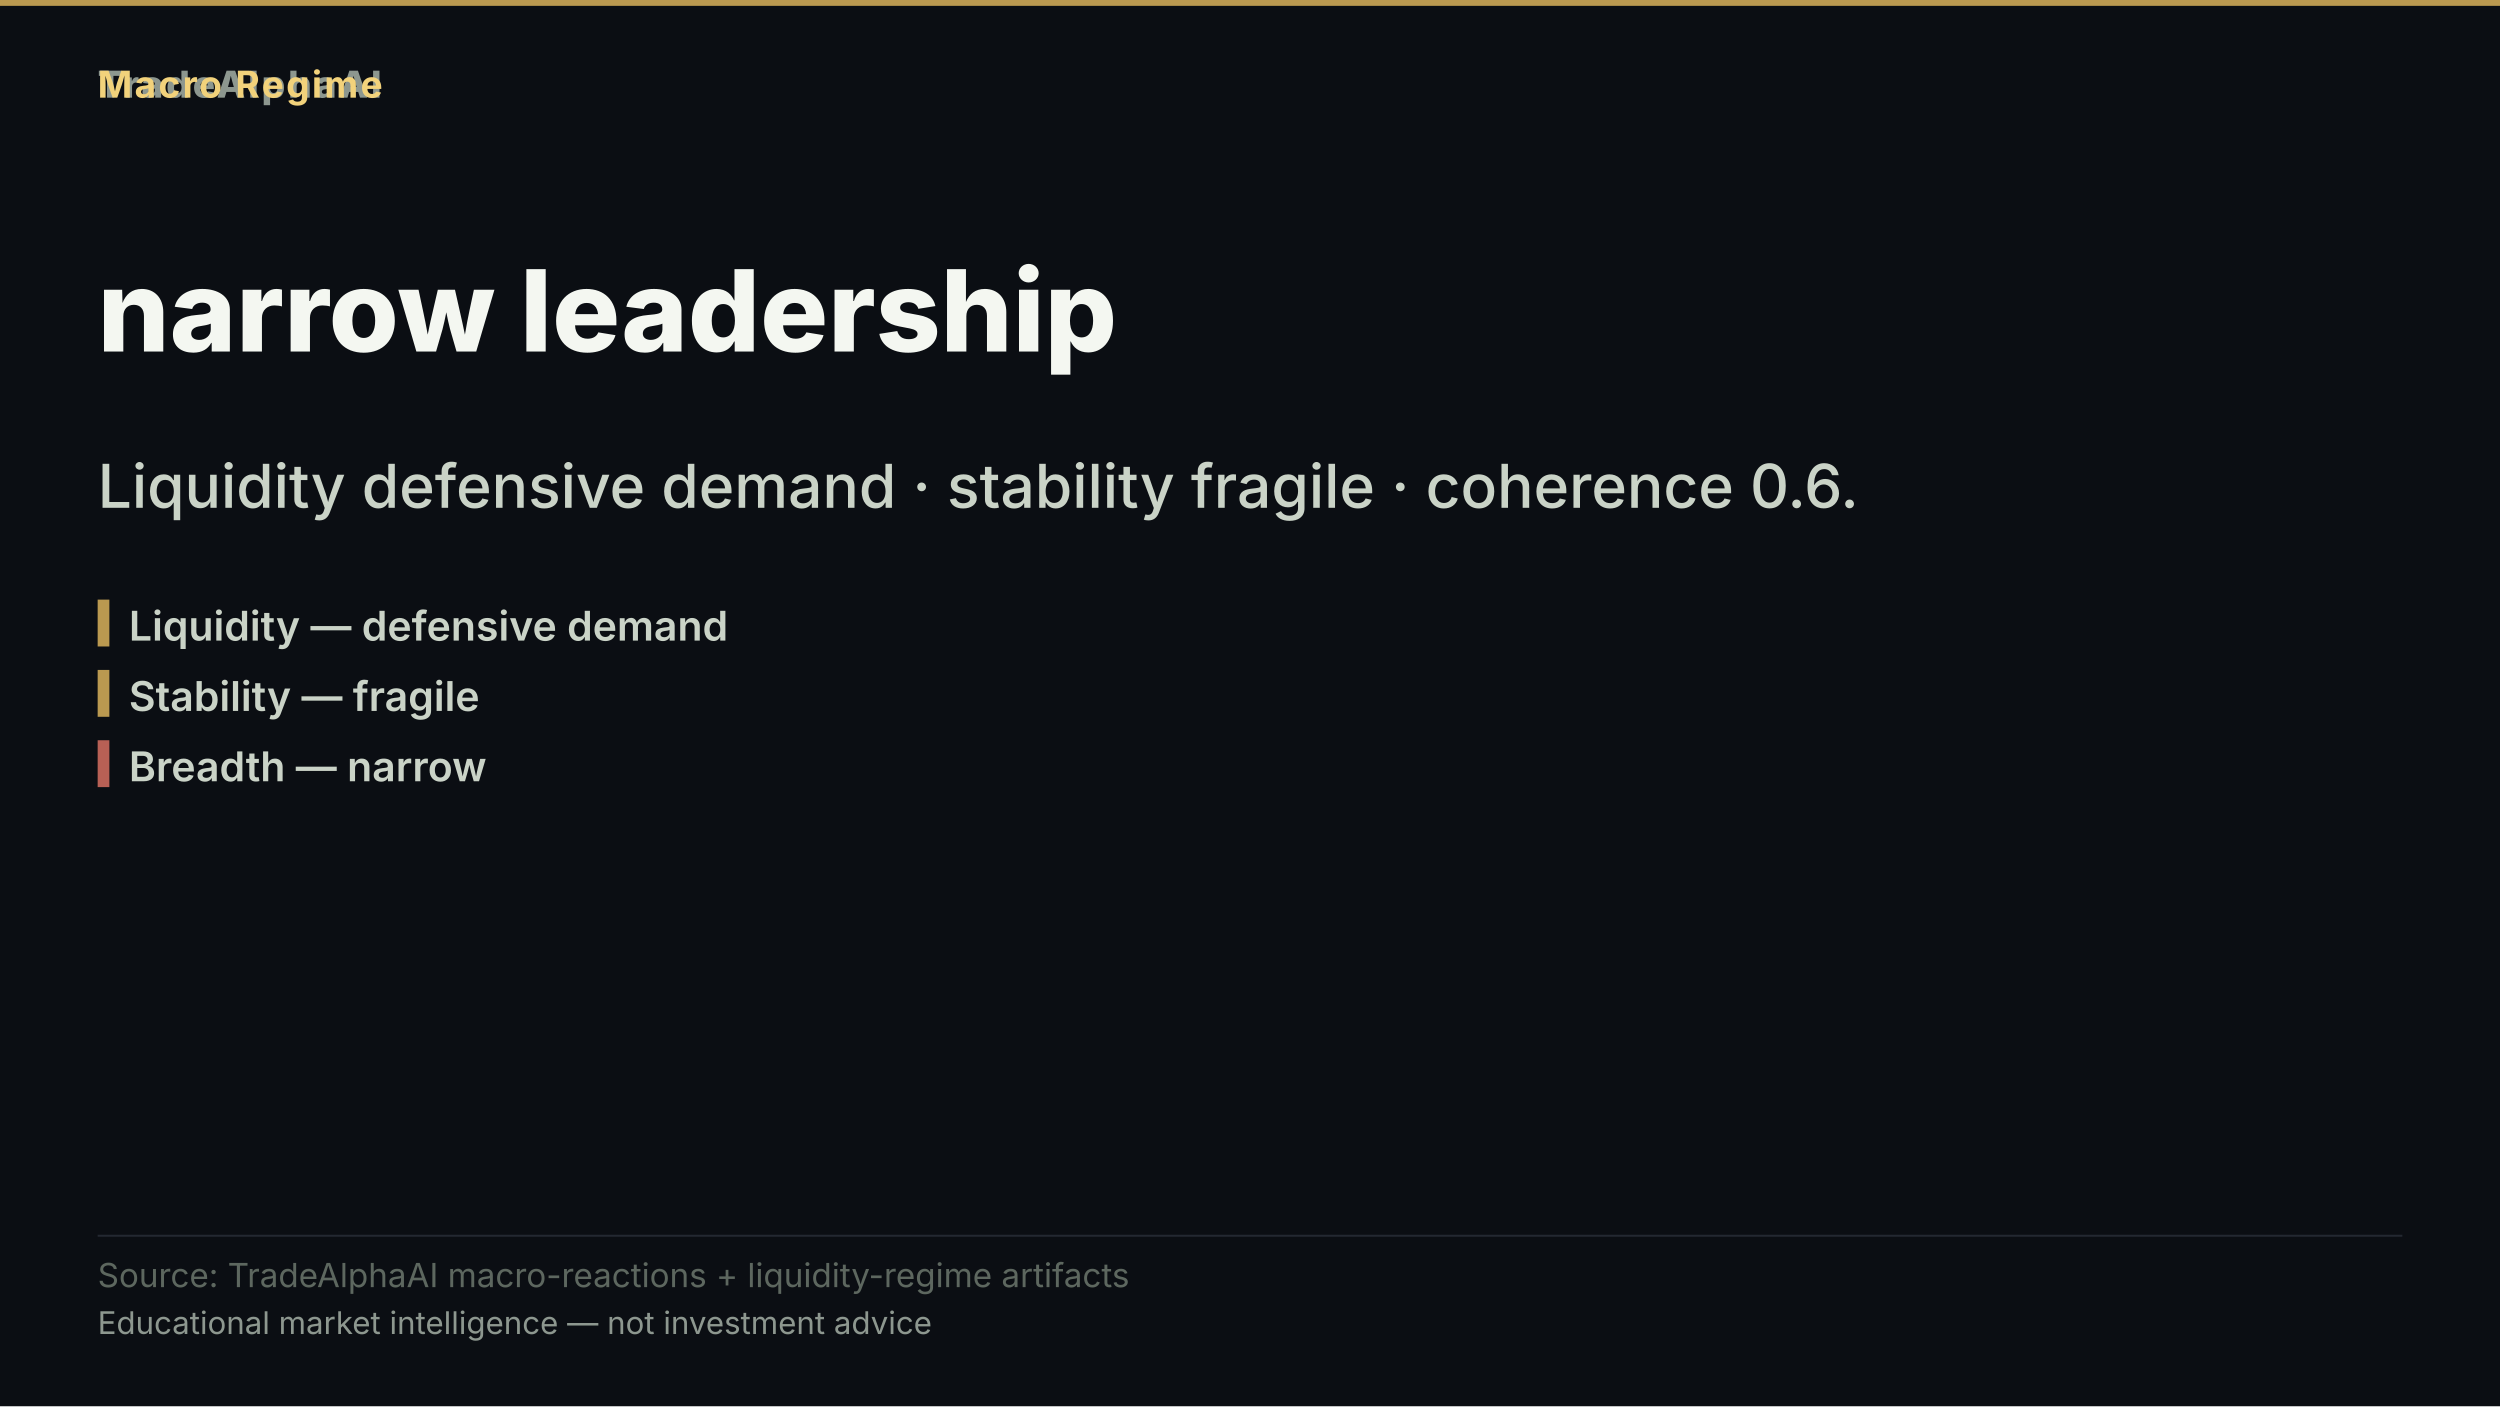
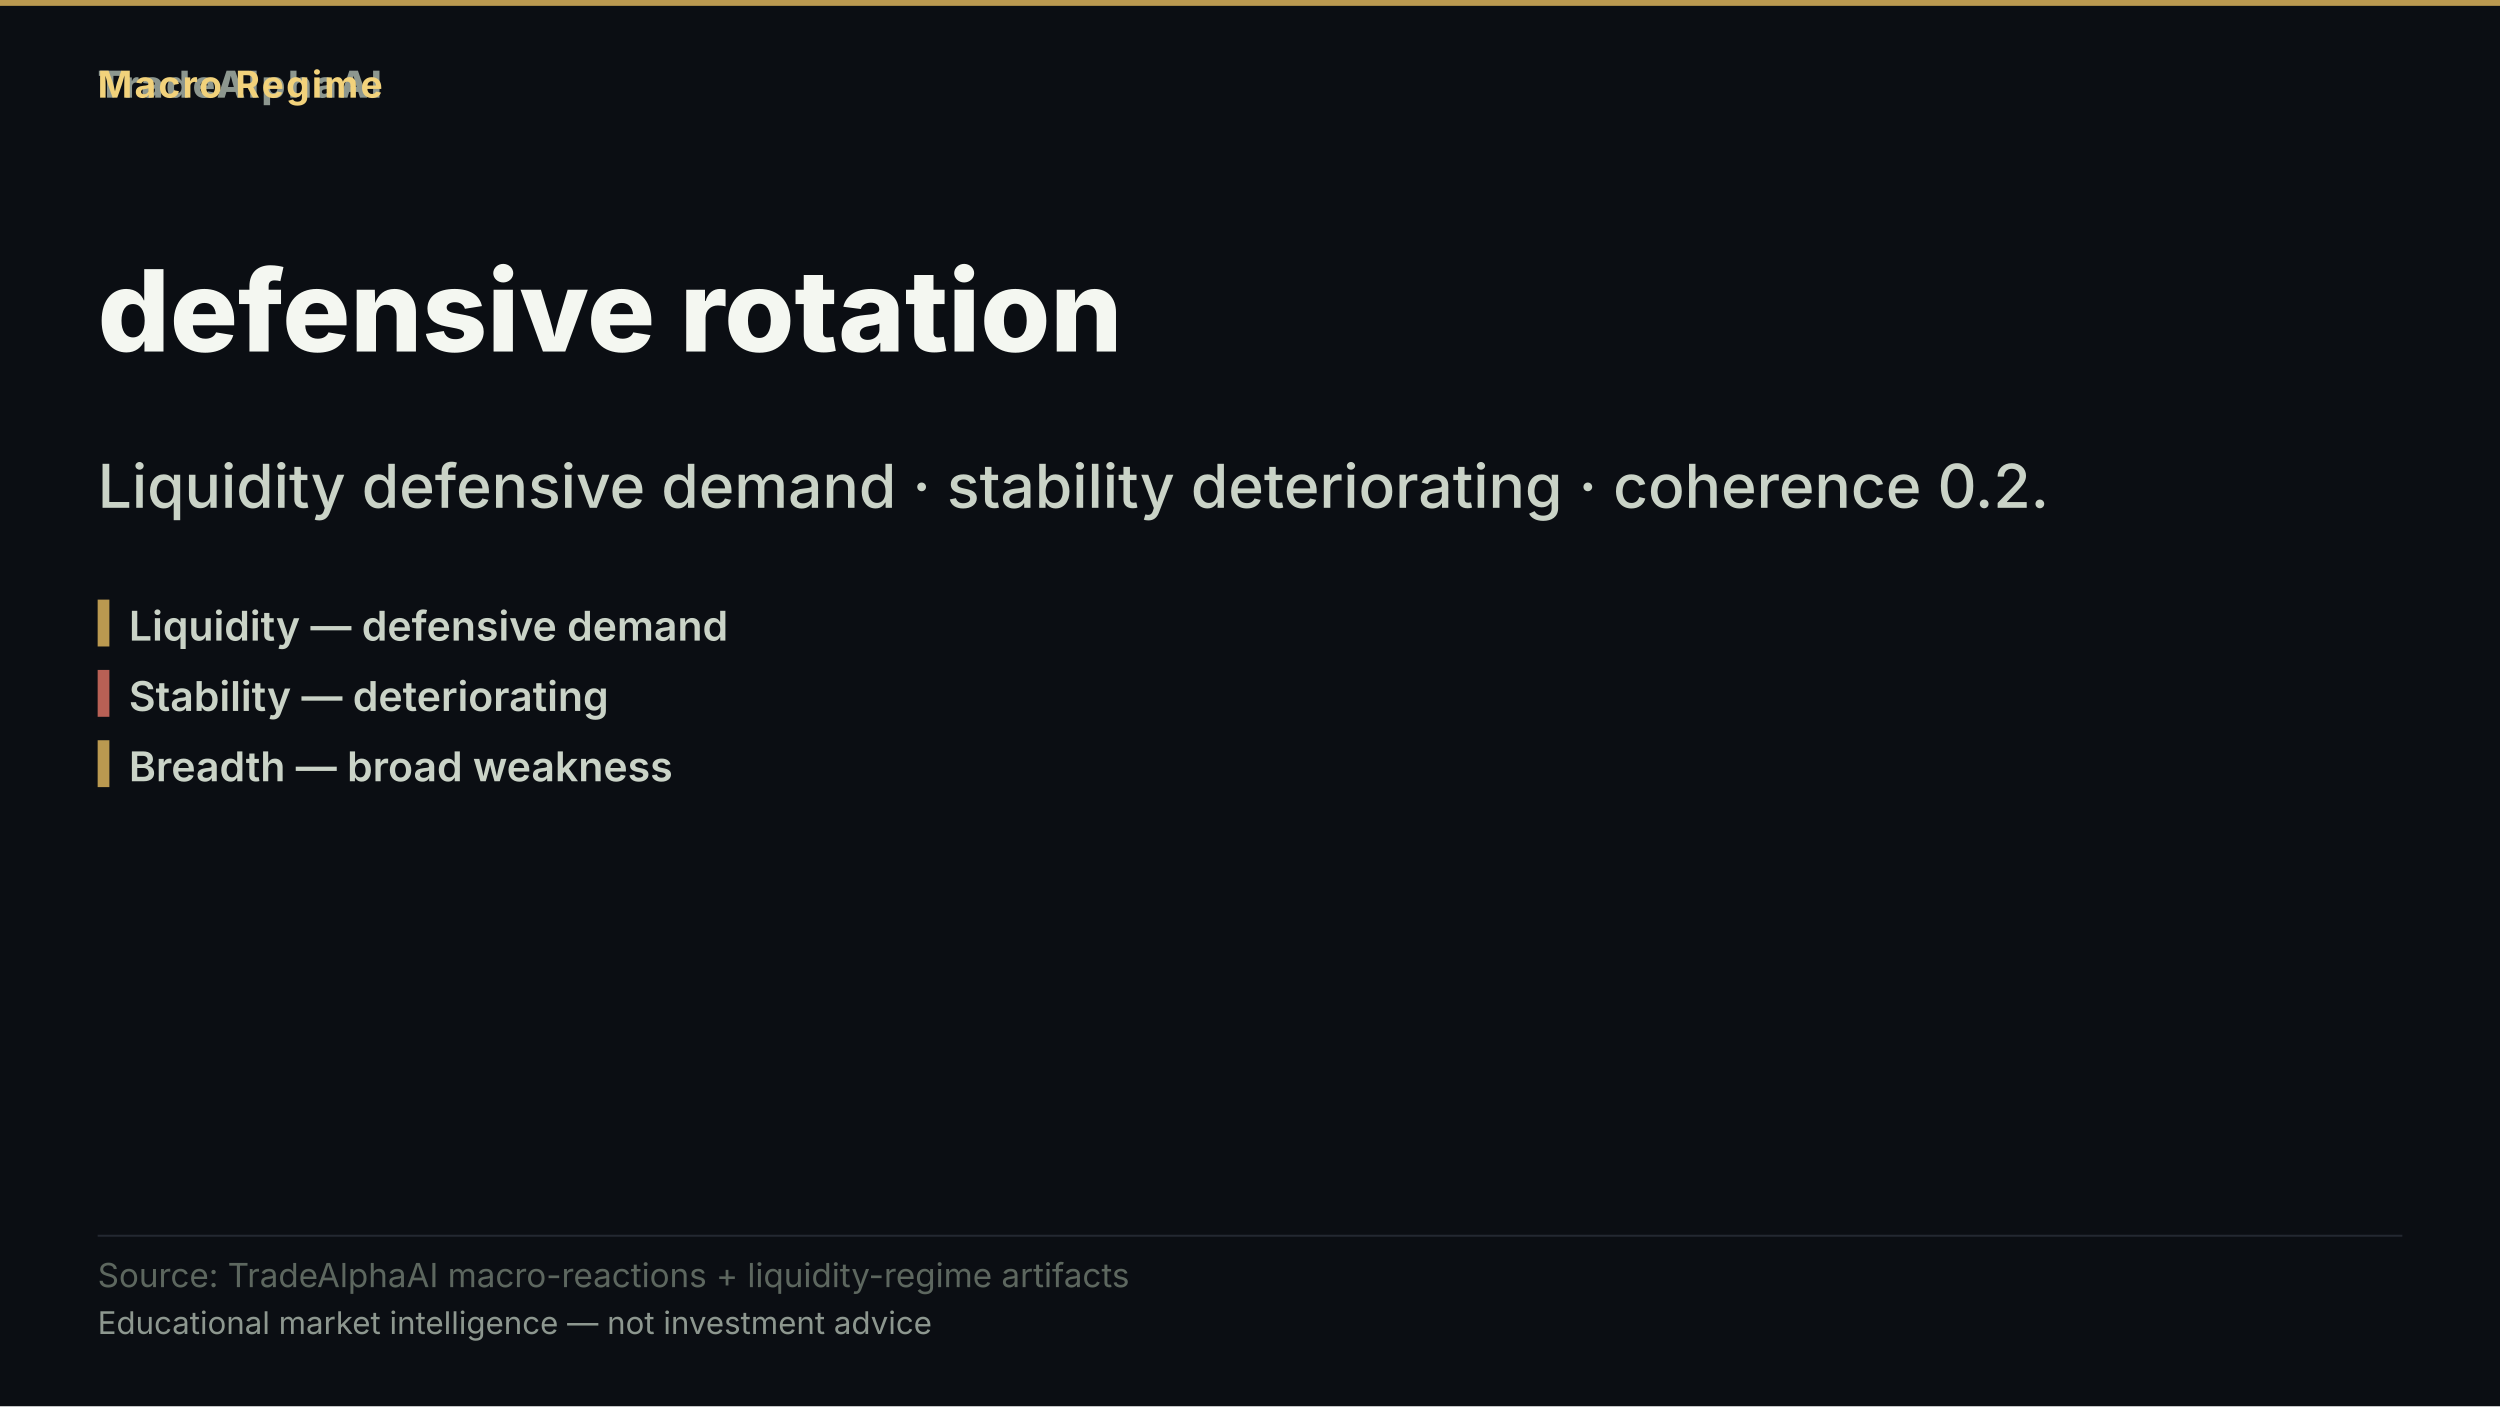
- <svg xmlns="http://www.w3.org/2000/svg" width="1280" height="720" viewBox="0 0 1280 720" role="img" aria-label="narrow leadership">
+ <svg xmlns="http://www.w3.org/2000/svg" width="1280" height="720" viewBox="0 0 1280 720" role="img" aria-label="defensive rotation">
  <rect width="1280" height="720" fill="#0b0e13" />
  <rect x="0" y="0" width="1280" height="3" fill="#d8b15a" opacity="0.85" />
  <text x="50" y="50" font-family="'Inter','Segoe UI','Helvetica Neue',Arial,sans-serif" font-size="19" font-weight="800" letter-spacing="1.5" fill="#8d978f" text-anchor="start">TradeAlphaAI</text>
  <text x="50" y="50" font-family="'Inter','Segoe UI','Helvetica Neue',Arial,sans-serif" font-size="19" font-weight="700" letter-spacing="1.2" fill="#f2d27b" text-anchor="start">Macro Regime</text>
-   <text x="50" y="180" font-family="'Inter','Segoe UI','Helvetica Neue',Arial,sans-serif" font-size="58" font-weight="800" fill="#f4f7f1" text-anchor="start">narrow leadership</text>
-   <text x="50" y="260" font-family="'Inter','Segoe UI','Helvetica Neue',Arial,sans-serif" font-size="31" font-weight="500" fill="#cad3c7" text-anchor="start">Liquidity defensive demand · stability fragile · coherence 0.6.</text>
+   <text x="50" y="180" font-family="'Inter','Segoe UI','Helvetica Neue',Arial,sans-serif" font-size="58" font-weight="800" fill="#f4f7f1" text-anchor="start">defensive rotation</text>
+   <text x="50" y="260" font-family="'Inter','Segoe UI','Helvetica Neue',Arial,sans-serif" font-size="31" font-weight="500" fill="#cad3c7" text-anchor="start">Liquidity defensive demand · stability deteriorating · coherence 0.2.</text>
  <rect x="50" y="307" width="6" height="24" fill="#d8b15a" opacity="0.85" />
  <text x="66" y="328" font-family="'Inter','Segoe UI','Helvetica Neue',Arial,sans-serif" font-size="21" font-weight="600" fill="#cad3c7" text-anchor="start">Liquidity — defensive demand</text>
-   <rect x="50" y="343" width="6" height="24" fill="#d8b15a" opacity="0.85" />
-   <text x="66" y="364" font-family="'Inter','Segoe UI','Helvetica Neue',Arial,sans-serif" font-size="21" font-weight="600" fill="#cad3c7" text-anchor="start">Stability — fragile</text>
-   <rect x="50" y="379" width="6" height="24" fill="#d66e60" opacity="0.85" />
-   <text x="66" y="400" font-family="'Inter','Segoe UI','Helvetica Neue',Arial,sans-serif" font-size="21" font-weight="600" fill="#cad3c7" text-anchor="start">Breadth — narrow</text>
+   <rect x="50" y="343" width="6" height="24" fill="#d66e60" opacity="0.85" />
+   <text x="66" y="364" font-family="'Inter','Segoe UI','Helvetica Neue',Arial,sans-serif" font-size="21" font-weight="600" fill="#cad3c7" text-anchor="start">Stability — deteriorating</text>
+   <rect x="50" y="379" width="6" height="24" fill="#d8b15a" opacity="0.85" />
+   <text x="66" y="400" font-family="'Inter','Segoe UI','Helvetica Neue',Arial,sans-serif" font-size="21" font-weight="600" fill="#cad3c7" text-anchor="start">Breadth — broad weakness</text>
  <rect x="50" y="632.2" width="1180" height="1" fill="rgba(148,163,184,0.18)" />
  <text x="50" y="659" font-family="'Inter','Segoe UI','Helvetica Neue',Arial,sans-serif" font-size="17" fill="#5d675f" text-anchor="start">Source: TradeAlphaAI macro-reactions + liquidity-regime artifacts</text>
  <text x="50" y="683" font-family="'Inter','Segoe UI','Helvetica Neue',Arial,sans-serif" font-size="16" fill="#8d978f" text-anchor="start">Educational market intelligence — not investment advice</text>
</svg>
